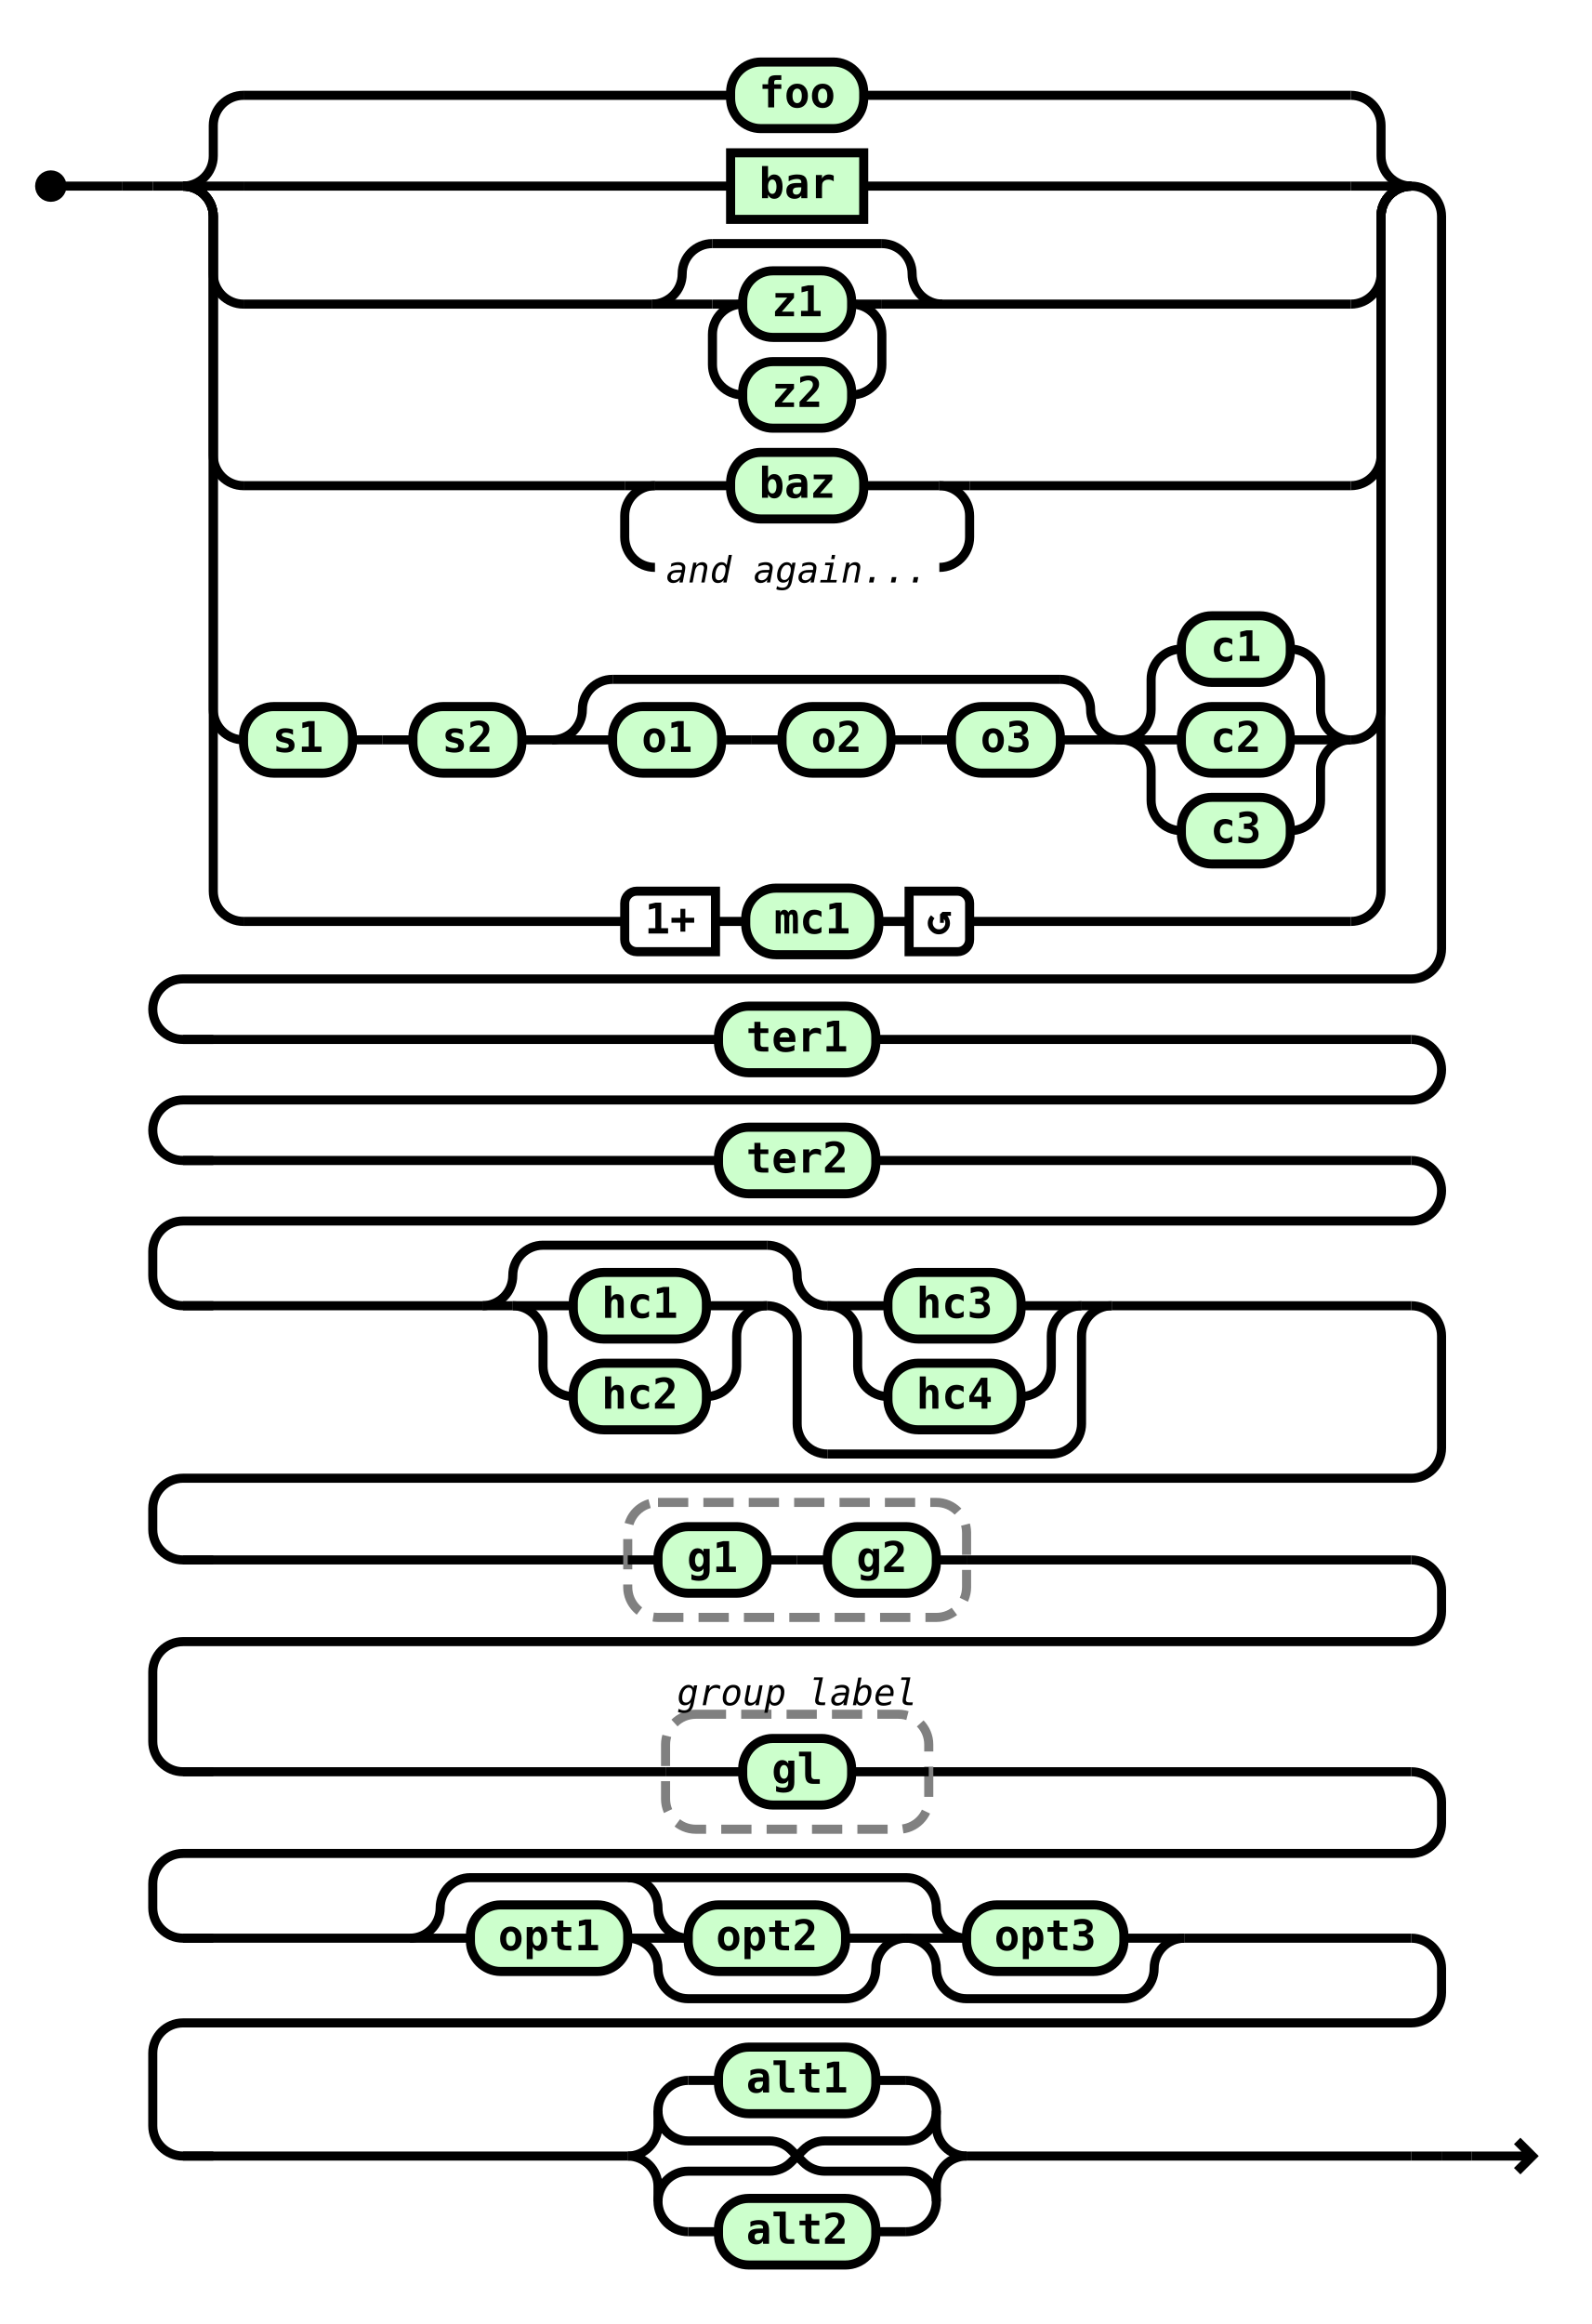
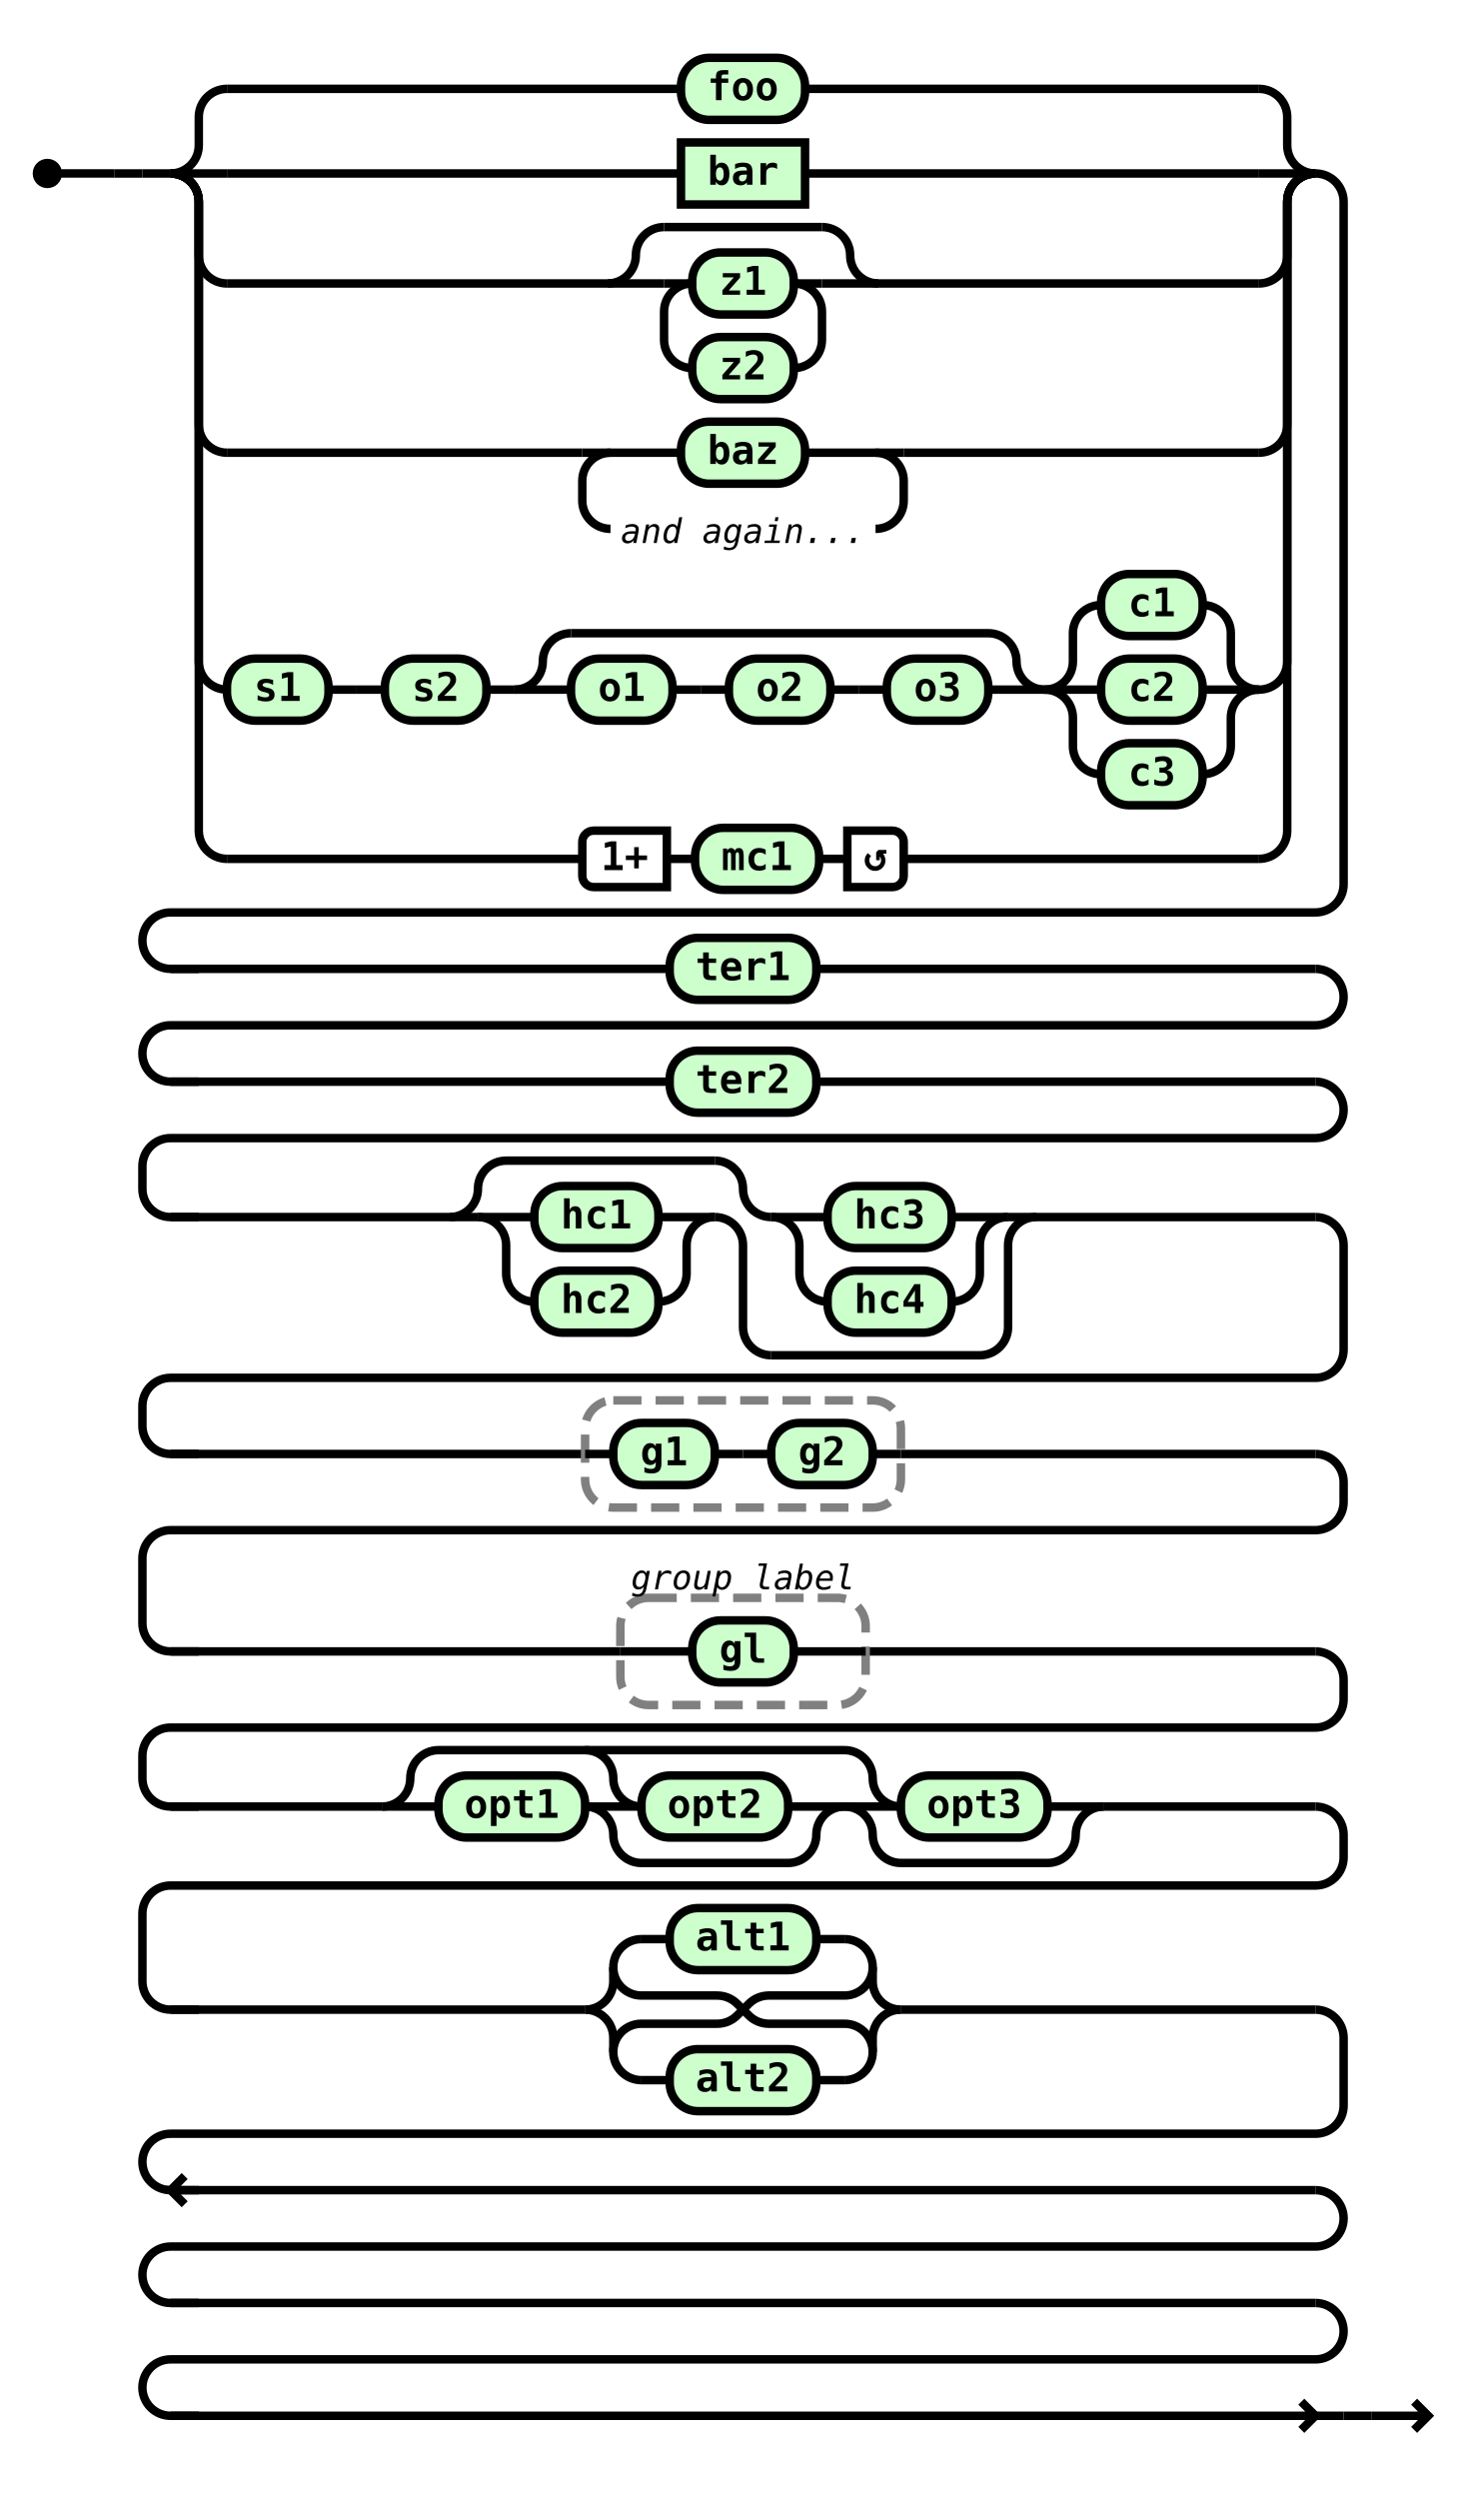
- <svg xmlns="http://www.w3.org/2000/svg" xmlns:xlink="http://www.w3.org/1999/xlink" class="railroad-diagram" height="768.0" viewBox="0 0 526 768.0" width="526">
+ <svg xmlns="http://www.w3.org/2000/svg" xmlns:xlink="http://www.w3.org/1999/xlink" class="railroad-diagram" height="886.0" viewBox="0 0 526 886.0" width="526">
  <g transform="translate(.5 .5)">
    <g>
      <path class="start " d="M20 51m0 10a 3.7,3.7 0 0 1 -3.7,3.7 3.7,3.7 0 0 1 -3.7,-3.7 3.7,3.7 0 0 1 3.7,-3.7 3.7,3.7 0 0 1 3.7,3.7 zM20 61h20" />
    </g>
    <path d="M40 61h10" />
    <g>
      <path class="stack stack1" d="M50 61h0.0" />
      <path class="stack stack2" d="M50.0 61h10" />
      <g>
        <path class="choice ch1" d="M60.0 61h0.0" />
        <path class="choice ch2" d="M466.0 61h0.0" />
        <path class="choice ch3" d="M60.0 61a10 10 0 0 0 10 -10v-10a10 10 0 0 1 10 -10" />
        <g class="terminal ">
          <path class="terminal term1" d="M80.0 31h161.0" />
          <path class="terminal term2" d="M285.0 31h161.0" />
          <rect height="22" rx="10" ry="10" width="44" x="241" y="20" />
          <text x="263" y="35">foo</text>
        </g>
        <path class="choice ch4" d="M446.0 31a10 10 0 0 1 10 10v10a10 10 0 0 0 10 10" />
        <path class="choice ch5" d="M60.0 61h20" />
        <g class="non-terminal ">
          <path class="nonterm nt1" d="M80.0 61h161.0" />
          <path class="nonterm nt2" d="M285.0 61h161.0" />
          <rect height="22" width="44" x="241" y="50" />
          <a xlink:href="raw">
            <text x="263" y="65">bar</text>
          </a>
        </g>
        <path class="choice ch6" d="M446.0 61h20" />
        <path class="choice ch7" d="M60.0 61a10 10 0 0 1 10 10v19a10 10 0 0 0 10 10" />
        <g>
          <path class="choice ch1" d="M80.0 100h135.0" />
          <path class="choice ch2" d="M311.0 100h135.0" />
          <path class="choice ch3" d="M215.0 100a10 10 0 0 0 10 -10v0a10 10 0 0 1 10 -10" />
          <g>
            <path class="skip" d="M235.0 80h56" />
          </g>
          <path class="choice ch4" d="M291.0 80a10 10 0 0 1 10 10v0a10 10 0 0 0 10 10" />
          <path class="choice ch5" d="M215.0 100h20" />
          <g>
            <path class="oneor oom1" d="M235.0 100h0.0" />
            <path class="oneor oom2" d="M291.0 100h0.0" />
            <path class="oneor oom3" d="M235.0 100h10" />
            <g class="terminal ">
              <path class="terminal term1" d="M245.0 100h0.0" />
              <path class="terminal term2" d="M281.0 100h0.0" />
              <rect height="22" rx="10" ry="10" width="36" x="245" y="89" />
              <text x="263" y="104">z1</text>
            </g>
            <path class="oneor oom4" d="M281.0 100h10" />
            <path class="oneor oom5" d="M245.0 100a10 10 0 0 0 -10 10v10a10 10 0 0 0 10 10" />
            <g class="terminal ">
              <path class="terminal term1" d="M245.0 130h0.0" />
              <path class="terminal term2" d="M281.0 130h0.0" />
              <rect height="22" rx="10" ry="10" width="36" x="245" y="119" />
              <text x="263" y="134">z2</text>
            </g>
            <path class="oneor oom6" d="M281.0 130a10 10 0 0 0 10 -10v-10a10 10 0 0 0 -10 -10" />
          </g>
          <path class="choice ch6" d="M291.0 100h20" />
        </g>
        <path class="choice ch8" d="M446.0 100a10 10 0 0 0 10 -10v-19a10 10 0 0 1 10 -10" />
        <path class="choice ch7" d="M60.0 61a10 10 0 0 1 10 10v79a10 10 0 0 0 10 10" />
        <g>
          <path class="oneor oom1" d="M80.0 160h126.0" />
          <path class="oneor oom2" d="M320.0 160h126.0" />
          <path class="oneor oom3" d="M206.0 160h10" />
          <g class="terminal ">
            <path class="terminal term1" d="M216.0 160h25.0" />
            <path class="terminal term2" d="M285.0 160h25.0" />
            <rect height="22" rx="10" ry="10" width="44" x="241" y="149" />
            <text x="263" y="164">baz</text>
          </g>
          <path class="oneor oom4" d="M310.0 160h10" />
          <path class="oneor oom5" d="M216.0 160a10 10 0 0 0 -10 10v7a10 10 0 0 0 10 10" />
          <g class="non-terminal ">
            <path class="comment com1" d="M216.0 187h0.0" />
            <path class="comment com2" d="M310.0 187h0.0" />
            <text class="comment" x="263" y="192">and again...</text>
          </g>
          <path class="oneor oom6" d="M310.0 187a10 10 0 0 0 10 -10v-7a10 10 0 0 0 -10 -10" />
        </g>
        <path class="choice ch8" d="M446.0 160a10 10 0 0 0 10 -10v-79a10 10 0 0 1 10 -10" />
        <path class="choice ch7" d="M60.0 61a10 10 0 0 1 10 10v163a10 10 0 0 0 10 10" />
        <g>
          <path class="seq seq1" d="M80.0 244h0.0" />
          <path class="seq seq2" d="M446.0 244h0.0" />
          <g class="terminal ">
            <path class="terminal term1" d="M80.0 244h0.0" />
            <path class="terminal term2" d="M116.0 244h0.0" />
            <rect height="22" rx="10" ry="10" width="36" x="80" y="233" />
            <text x="98" y="248">s1</text>
          </g>
          <path class="seq seq4" d="M116.0 244h10" />
          <path class="seq seq3" d="M126.0 244h10" />
          <g class="terminal ">
            <path class="terminal term1" d="M136.0 244h0.0" />
            <path class="terminal term2" d="M172.0 244h0.0" />
            <rect height="22" rx="10" ry="10" width="36" x="136" y="233" />
            <text x="154" y="248">s2</text>
          </g>
          <path class="seq seq4" d="M172.0 244h10" />
          <g>
            <path class="choice ch1" d="M182.0 244h0.0" />
            <path class="choice ch2" d="M370.0 244h0.0" />
            <path class="choice ch3" d="M182.0 244a10 10 0 0 0 10 -10v0a10 10 0 0 1 10 -10" />
            <g>
              <path class="skip" d="M202.0 224h148" />
            </g>
            <path class="choice ch4" d="M350.0 224a10 10 0 0 1 10 10v0a10 10 0 0 0 10 10" />
            <path class="choice ch5" d="M182.0 244h20" />
            <g>
              <path class="seq seq1" d="M202.0 244h0.0" />
              <path class="seq seq2" d="M350.0 244h0.0" />
              <g class="terminal ">
                <path class="terminal term1" d="M202.0 244h0.0" />
                <path class="terminal term2" d="M238.0 244h0.0" />
                <rect height="22" rx="10" ry="10" width="36" x="202" y="233" />
                <text x="220" y="248">o1</text>
              </g>
              <path class="seq seq4" d="M238.0 244h10" />
              <path class="seq seq3" d="M248.0 244h10" />
              <g class="terminal ">
                <path class="terminal term1" d="M258.0 244h0.0" />
                <path class="terminal term2" d="M294.0 244h0.0" />
                <rect height="22" rx="10" ry="10" width="36" x="258" y="233" />
                <text x="276" y="248">o2</text>
              </g>
              <path class="seq seq4" d="M294.0 244h10" />
              <path class="seq seq3" d="M304.0 244h10" />
              <g class="terminal ">
                <path class="terminal term1" d="M314.0 244h0.0" />
                <path class="terminal term2" d="M350.0 244h0.0" />
                <rect height="22" rx="10" ry="10" width="36" x="314" y="233" />
                <text x="332" y="248">o3</text>
              </g>
            </g>
            <path class="choice ch6" d="M350.0 244h20" />
          </g>
          <g>
            <path class="choice ch1" d="M370.0 244h0.0" />
            <path class="choice ch2" d="M446.0 244h0.0" />
            <path class="choice ch3" d="M370.0 244a10 10 0 0 0 10 -10v-10a10 10 0 0 1 10 -10" />
            <g class="terminal ">
              <path class="terminal term1" d="M390.0 214h0.0" />
              <path class="terminal term2" d="M426.0 214h0.0" />
              <rect height="22" rx="10" ry="10" width="36" x="390" y="203" />
              <a xlink:href="raw">
                <text x="408" y="218">c1</text>
              </a>
            </g>
            <path class="choice ch4" d="M426.0 214a10 10 0 0 1 10 10v10a10 10 0 0 0 10 10" />
            <path class="choice ch5" d="M370.0 244h20" />
            <g class="terminal ">
              <path class="terminal term1" d="M390.0 244h0.0" />
              <path class="terminal term2" d="M426.0 244h0.0" />
              <rect height="22" rx="10" ry="10" width="36" x="390" y="233" />
              <a xlink:href="html">
                <text x="408" y="248">c2</text>
              </a>
            </g>
            <path class="choice ch6" d="M426.0 244h20" />
            <path class="choice ch7" d="M370.0 244a10 10 0 0 1 10 10v10a10 10 0 0 0 10 10" />
            <g class="terminal ">
              <path class="terminal term1" d="M390.0 274h0.0" />
              <path class="terminal term2" d="M426.0 274h0.0" />
              <rect height="22" rx="10" ry="10" width="36" x="390" y="263" />
              <text x="408" y="278">c3</text>
            </g>
            <path class="choice ch8" d="M426.0 274a10 10 0 0 0 10 -10v-10a10 10 0 0 1 10 -10" />
          </g>
        </g>
        <path class="choice ch8" d="M446.0 244a10 10 0 0 0 10 -10v-163a10 10 0 0 1 10 -10" />
        <path class="choice ch7" d="M60.0 61a10 10 0 0 1 10 10v223a10 10 0 0 0 10 10" />
        <g>
          <path class="multichoice mc1" d="M80.0 304h126.0" />
          <path class="multichoice mc2" d="M320.0 304h126.0" />
          <path class="multichoice mc5" d="M236.0 304h10" />
          <g class="terminal ">
            <path class="terminal term1" d="M246.0 304h0.0" />
            <path class="terminal term2" d="M290.0 304h0.0" />
            <rect height="22" rx="10" ry="10" width="44" x="246" y="293" />
            <text x="268" y="308">mc1</text>
          </g>
          <path class="multichoice mc6" d="M290.0 304h10" />
          <g class="diagram-text">
            <path class="diagram-text" d="M 236.0 294 h -26 a 4 4 0 0 0 -4 4 v 12 a 4 4 0 0 0 4 4 h 26 z" />
            <text class="diagram-text" x="221" y="308">1+</text>
            <path class="diagram-text" d="M 300.0 294 h 16 a 4 4 0 0 1 4 4 v 12 a 4 4 0 0 1 -4 4 h -16 z" />
            <text class="diagram-arrow" x="310" y="308">↺</text>
          </g>
        </g>
        <path class="choice ch8" d="M446.0 304a10 10 0 0 0 10 -10v-223a10 10 0 0 1 10 -10" />
      </g>
      <path class="stack stack3" d="M466.0 61a10 10 0 0 1 10 10v242a10 10 0 0 1 -10 10h-406a10 10 0 0 0 -10 10v0a10 10 0 0 0 10 10h10" />
      <g class="terminal ">
        <path class="terminal term1" d="M60.0 343h177.0" />
        <path class="terminal term2" d="M289.0 343h177.0" />
        <rect height="22" rx="10" ry="10" width="52" x="237" y="332" />
        <text x="263" y="347">ter1</text>
      </g>
      <path class="stack stack3" d="M466.0 343a10 10 0 0 1 10 10v0a10 10 0 0 1 -10 10h-406a10 10 0 0 0 -10 10v0a10 10 0 0 0 10 10h10" />
      <g class="terminal ">
        <path class="terminal term1" d="M60.0 383h177.0" />
        <path class="terminal term2" d="M289.0 383h177.0" />
        <rect height="22" rx="10" ry="10" width="52" x="237" y="372" />
        <text x="263" y="387">ter2</text>
      </g>
      <path class="stack stack3" d="M466.0 383a10 10 0 0 1 10 10v0a10 10 0 0 1 -10 10h-406a10 10 0 0 0 -10 10v8a10 10 0 0 0 10 10h10" />
      <g>
        <path class="horizchoice hc1" d="M60.0 431h99.0" />
        <path class="horizchoice hc2" d="M367.0 431h99.0" />
        <path class="horizchoice hc3" d="M159.0 431a10 10 0 0 0 10 -10v0a10 10 0 0 1 10 -10h74" />
        <path class="horizchoice hc4" d="M273.0 480h74a10 10 0 0 0 10 -10v-29a10 10 0 0 1 10 -10" />
        <path class="horizchoice hc5" d="M159.0 431h10" />
        <g>
          <path class="choice ch1" d="M169.0 431h0.0" />
          <path class="choice ch2" d="M253.0 431h0.0" />
          <path class="choice ch5" d="M169.0 431h20" />
          <g class="terminal ">
            <path class="terminal term1" d="M189.0 431h0.0" />
            <path class="terminal term2" d="M233.0 431h0.0" />
            <rect height="22" rx="10" ry="10" width="44" x="189" y="420" />
            <text x="211" y="435">hc1</text>
          </g>
          <path class="choice ch6" d="M233.0 431h20" />
          <path class="choice ch7" d="M169.0 431a10 10 0 0 1 10 10v10a10 10 0 0 0 10 10" />
          <g class="terminal ">
            <path class="terminal term1" d="M189.0 461h0.0" />
            <path class="terminal term2" d="M233.0 461h0.0" />
            <rect height="22" rx="10" ry="10" width="44" x="189" y="450" />
            <text x="211" y="465">hc2</text>
          </g>
          <path class="choice ch8" d="M233.0 461a10 10 0 0 0 10 -10v-10a10 10 0 0 1 10 -10" />
        </g>
        <path class="horizchoice hc11" d="M253.0 431a10 10 0 0 1 10 10v29a10 10 0 0 0 10 10" />
        <path class="horizchoice hc6" d="M253.0 411a10 10 0 0 1 10 10v0a10 10 0 0 0 10 10" />
        <g>
          <path class="choice ch1" d="M273.0 431h0.0" />
          <path class="choice ch2" d="M357.0 431h0.0" />
          <path class="choice ch5" d="M273.0 431h20" />
          <g class="terminal ">
            <path class="terminal term1" d="M293.0 431h0.0" />
            <path class="terminal term2" d="M337.0 431h0.0" />
            <rect height="22" rx="10" ry="10" width="44" x="293" y="420" />
            <text x="315" y="435">hc3</text>
          </g>
          <path class="choice ch6" d="M337.0 431h20" />
          <path class="choice ch7" d="M273.0 431a10 10 0 0 1 10 10v10a10 10 0 0 0 10 10" />
          <g class="terminal ">
            <path class="terminal term1" d="M293.0 461h0.0" />
            <path class="terminal term2" d="M337.0 461h0.0" />
            <rect height="22" rx="10" ry="10" width="44" x="293" y="450" />
            <text x="315" y="465">hc4</text>
          </g>
          <path class="choice ch8" d="M337.0 461a10 10 0 0 0 10 -10v-10a10 10 0 0 1 10 -10" />
        </g>
        <path class="horizchoice hc7" d="M357.0 431h10" />
      </g>
      <path class="stack stack3" d="M466.0 431a10 10 0 0 1 10 10v37a10 10 0 0 1 -10 10h-406a10 10 0 0 0 -10 10v7a10 10 0 0 0 10 10h10" />
      <g>
        <path class="group gr1" d="M60.0 515h147.0" />
        <path class="group gr2" d="M319.0 515h147.0" />
        <rect class="group-box" height="38" rx="10" ry="10" width="112" x="207" y="496" />
        <g>
          <path class="seq seq1" d="M207.0 515h10.0" />
          <path class="seq seq2" d="M309.0 515h10.0" />
          <g class="terminal ">
            <path class="terminal term1" d="M217.0 515h0.0" />
            <path class="terminal term2" d="M253.0 515h0.0" />
            <rect height="22" rx="10" ry="10" width="36" x="217" y="504" />
            <text x="235" y="519">g1</text>
          </g>
          <path class="seq seq4" d="M253.0 515h10" />
          <path class="seq seq3" d="M263.0 515h10" />
          <g class="terminal ">
            <path class="terminal term1" d="M273.0 515h0.0" />
            <path class="terminal term2" d="M309.0 515h0.0" />
            <rect height="22" rx="10" ry="10" width="36" x="273" y="504" />
            <text x="291" y="519">g2</text>
          </g>
        </g>
      </g>
      <path class="stack stack3" d="M466.0 515a10 10 0 0 1 10 10v7a10 10 0 0 1 -10 10h-406a10 10 0 0 0 -10 10v23a10 10 0 0 0 10 10h10" />
      <g>
        <path class="group gr1" d="M60.0 585h159.5" />
        <path class="group gr2" d="M306.5 585h159.5" />
        <rect class="group-box" height="38" rx="10" ry="10" width="87" x="219.5" y="566" />
        <g class="terminal ">
          <path class="terminal term1" d="M219.5 585h25.5" />
          <path class="terminal term2" d="M281.0 585h25.5" />
          <rect height="22" rx="10" ry="10" width="36" x="245" y="574" />
          <text x="263" y="589">gl</text>
        </g>
        <g class="non-terminal ">
          <path class="comment com1" d="M219.5 558h0.0" />
          <path class="comment com2" d="M306.5 558h0.0" />
          <text class="comment" x="263" y="563">group label</text>
        </g>
      </g>
      <path class="stack stack3" d="M466.0 585a10 10 0 0 1 10 10v7a10 10 0 0 1 -10 10h-406a10 10 0 0 0 -10 10v8a10 10 0 0 0 10 10h10" />
      <g>
        <path class="optseq os1" d="M60.0 640h75.0" />
        <path class="optseq os2" d="M391.0 640h75.0" />
        <path class="optseq os3" d="M135.0 640a10 10 0 0 0 10 -10v0a10 10 0 0 1 10 -10h52a10 10 0 0 1 10 10v0a10 10 0 0 0 10 10" />
        <path class="optseq os4" d="M135.0 640h20" />
        <g class="terminal ">
          <path class="terminal term1" d="M155.0 640h0.0" />
          <path class="terminal term2" d="M207.0 640h0.0" />
          <rect height="22" rx="10" ry="10" width="52" x="155" y="629" />
          <text x="181" y="644">opt1</text>
        </g>
        <path class="optseq os5" d="M207.0 620h92a10 10 0 0 1 10 10v0a10 10 0 0 0 10 10" />
        <path class="optseq os6" d="M207.0 640h20" />
        <g class="terminal ">
          <path class="terminal term1" d="M227.0 640h0.0" />
          <path class="terminal term2" d="M279.0 640h0.0" />
          <rect height="22" rx="10" ry="10" width="52" x="227" y="629" />
          <text x="253" y="644">opt2</text>
        </g>
        <path class="optseq os7" d="M279.0 640h20" />
        <path class="optseq os8" d="M207.0 640a10 10 0 0 1 10 10v0a10 10 0 0 0 10 10h52a10 10 0 0 0 10 -10v0a10 10 0 0 1 10 -10" />
        <path class="optseq os9" d="M299.0 640h20" />
        <g class="terminal ">
          <path class="terminal term1" d="M319.0 640h0.0" />
          <path class="terminal term2" d="M371.0 640h0.0" />
          <rect height="22" rx="10" ry="10" width="52" x="319" y="629" />
          <text x="345" y="644">opt3</text>
        </g>
        <path class="optseq os10" d="M371.0 640h20" />
        <path class="optseq os11" d="M299.0 640a10 10 0 0 1 10 10v0a10 10 0 0 0 10 10h52a10 10 0 0 0 10 -10v0a10 10 0 0 1 10 -10" />
      </g>
      <path class="stack stack3" d="M466.0 640a10 10 0 0 1 10 10v8a10 10 0 0 1 -10 10h-406a10 10 0 0 0 -10 10v24.0a10 10 0 0 0 10 10h10" />
      <g>
        <path class="altseq as1" d="M60.0 712.0h147.0" />
        <path class="altseq as2" d="M319.0 712.0h147.0" />
        <path class="altseq as3" d="M207.0 712.0a10 10 0 0 0 10 -10v-5.0a10 10 0 0 1 10 -10" />
        <g class="terminal ">
          <path class="terminal term1" d="M227.0 687.0h10.0" />
          <path class="terminal term2" d="M289.0 687.0h10.0" />
          <rect height="22" rx="10" ry="10" width="52" x="237" y="676" />
          <text x="263" y="691">alt1</text>
        </g>
        <path class="altseq as4" d="M299.0 687.0a10 10 0 0 1 10 10v5.0a10 10 0 0 0 10 10" />
        <path class="altseq as5" d="M207.0 712.0a10 10 0 0 1 10 10v5.0a10 10 0 0 0 10 10" />
        <g class="terminal ">
          <path class="terminal term1" d="M227.0 737.0h10.0" />
          <path class="terminal term2" d="M289.0 737.0h10.0" />
          <rect height="22" rx="10" ry="10" width="52" x="237" y="726" />
          <text x="263" y="741">alt2</text>
        </g>
        <path class="altseq as6" d="M299.0 737.0a10 10 0 0 0 10 -10v-5.0a10 10 0 0 1 10 -10" />
        <path class="altseq as7" d="M217.0 697.0a10 10 0 0 0 10 10h26.858a 10 10 0 0 1 7.071 2.929l4.142 4.142a 10 10 0 0 0 7.071 2.929h26.858a10 10 0 0 1 10 10" />
        <path class="altseq as8" d="M217.0 727.0a10 10 0 0 1 10 -10h26.858a 10 10 0 0 0 7.071 -2.929l4.142 -4.142a 10 10 0 0 1 7.071 -2.929h26.858a10 10 0 0 0 10 -10" />
      </g>
-       <path class="stack stack4" d="M466.0 712.0h10" />
-       <path class="stack stack5" d="M476.0 712.0h0.0" />
+       <path class="stack stack3" d="M466.0 712.0a10 10 0 0 1 10 10v24.0a10 10 0 0 1 -10 10h-406a10 10 0 0 0 -10 10v0a10 10 0 0 0 10 10h10" />
+       <path class="arrow" d="M 60.0 776.0 m 5 -5 -5,5 5,5 -5,-5 h 406" />
+       <path class="stack stack3" d="M466.0 776.0a10 10 0 0 1 10 10v0a10 10 0 0 1 -10 10h-406a10 10 0 0 0 -10 10v0a10 10 0 0 0 10 10h10" />
+       <path class="arrow" d="M 60.0 816.0 h 406" />
+       <path class="stack stack3" d="M466.0 816.0a10 10 0 0 1 10 10v0a10 10 0 0 1 -10 10h-406a10 10 0 0 0 -10 10v0a10 10 0 0 0 10 10h10" />
+       <path class="arrow" d="M 60.0 856.0 h 406 m -5 -5 5,5 -5,5" />
+       <path class="stack stack4" d="M466.0 856.0h10" />
+       <path class="stack stack5" d="M476.0 856.0h0.0" />
    </g>
-     <path d="M476 712.0h10" />
-     <path class="end" d="M 486 712.0 h 20 m -5 -5 5,5 -5,5" />
+     <path d="M476 856.0h10" />
+     <path class="end" d="M 486 856.0 h 20 m -5 -5 5,5 -5,5" />
  </g>
  <style>/*  */
svg.railroad-diagram {
    background-color:hsl(30,20%,95%);
}
svg.railroad-diagram path {
    stroke-width:3;
    stroke:black;
    fill:rgba(0,0,0,0);
}
svg.railroad-diagram path.start {
    stroke-width:3;
    stroke:black;
    fill:rgba(0,0,0,1);
}
svg.railroad-diagram text {
    font:bold 14px monospace;
    text-anchor:middle;
}
svg.railroad-diagram text.label{
    text-anchor:start;
}
svg.railroad-diagram text.comment{
    font:italic 12px monospace;
}
svg.railroad-diagram rect{
    stroke-width:3;
    stroke:black;
    fill:hsl(120,100%,90%);
}
svg.railroad-diagram rect.group-box {
    stroke: gray;
    stroke-dasharray: 10 5;
    fill: none;
}
/*  */
</style>
</svg>
